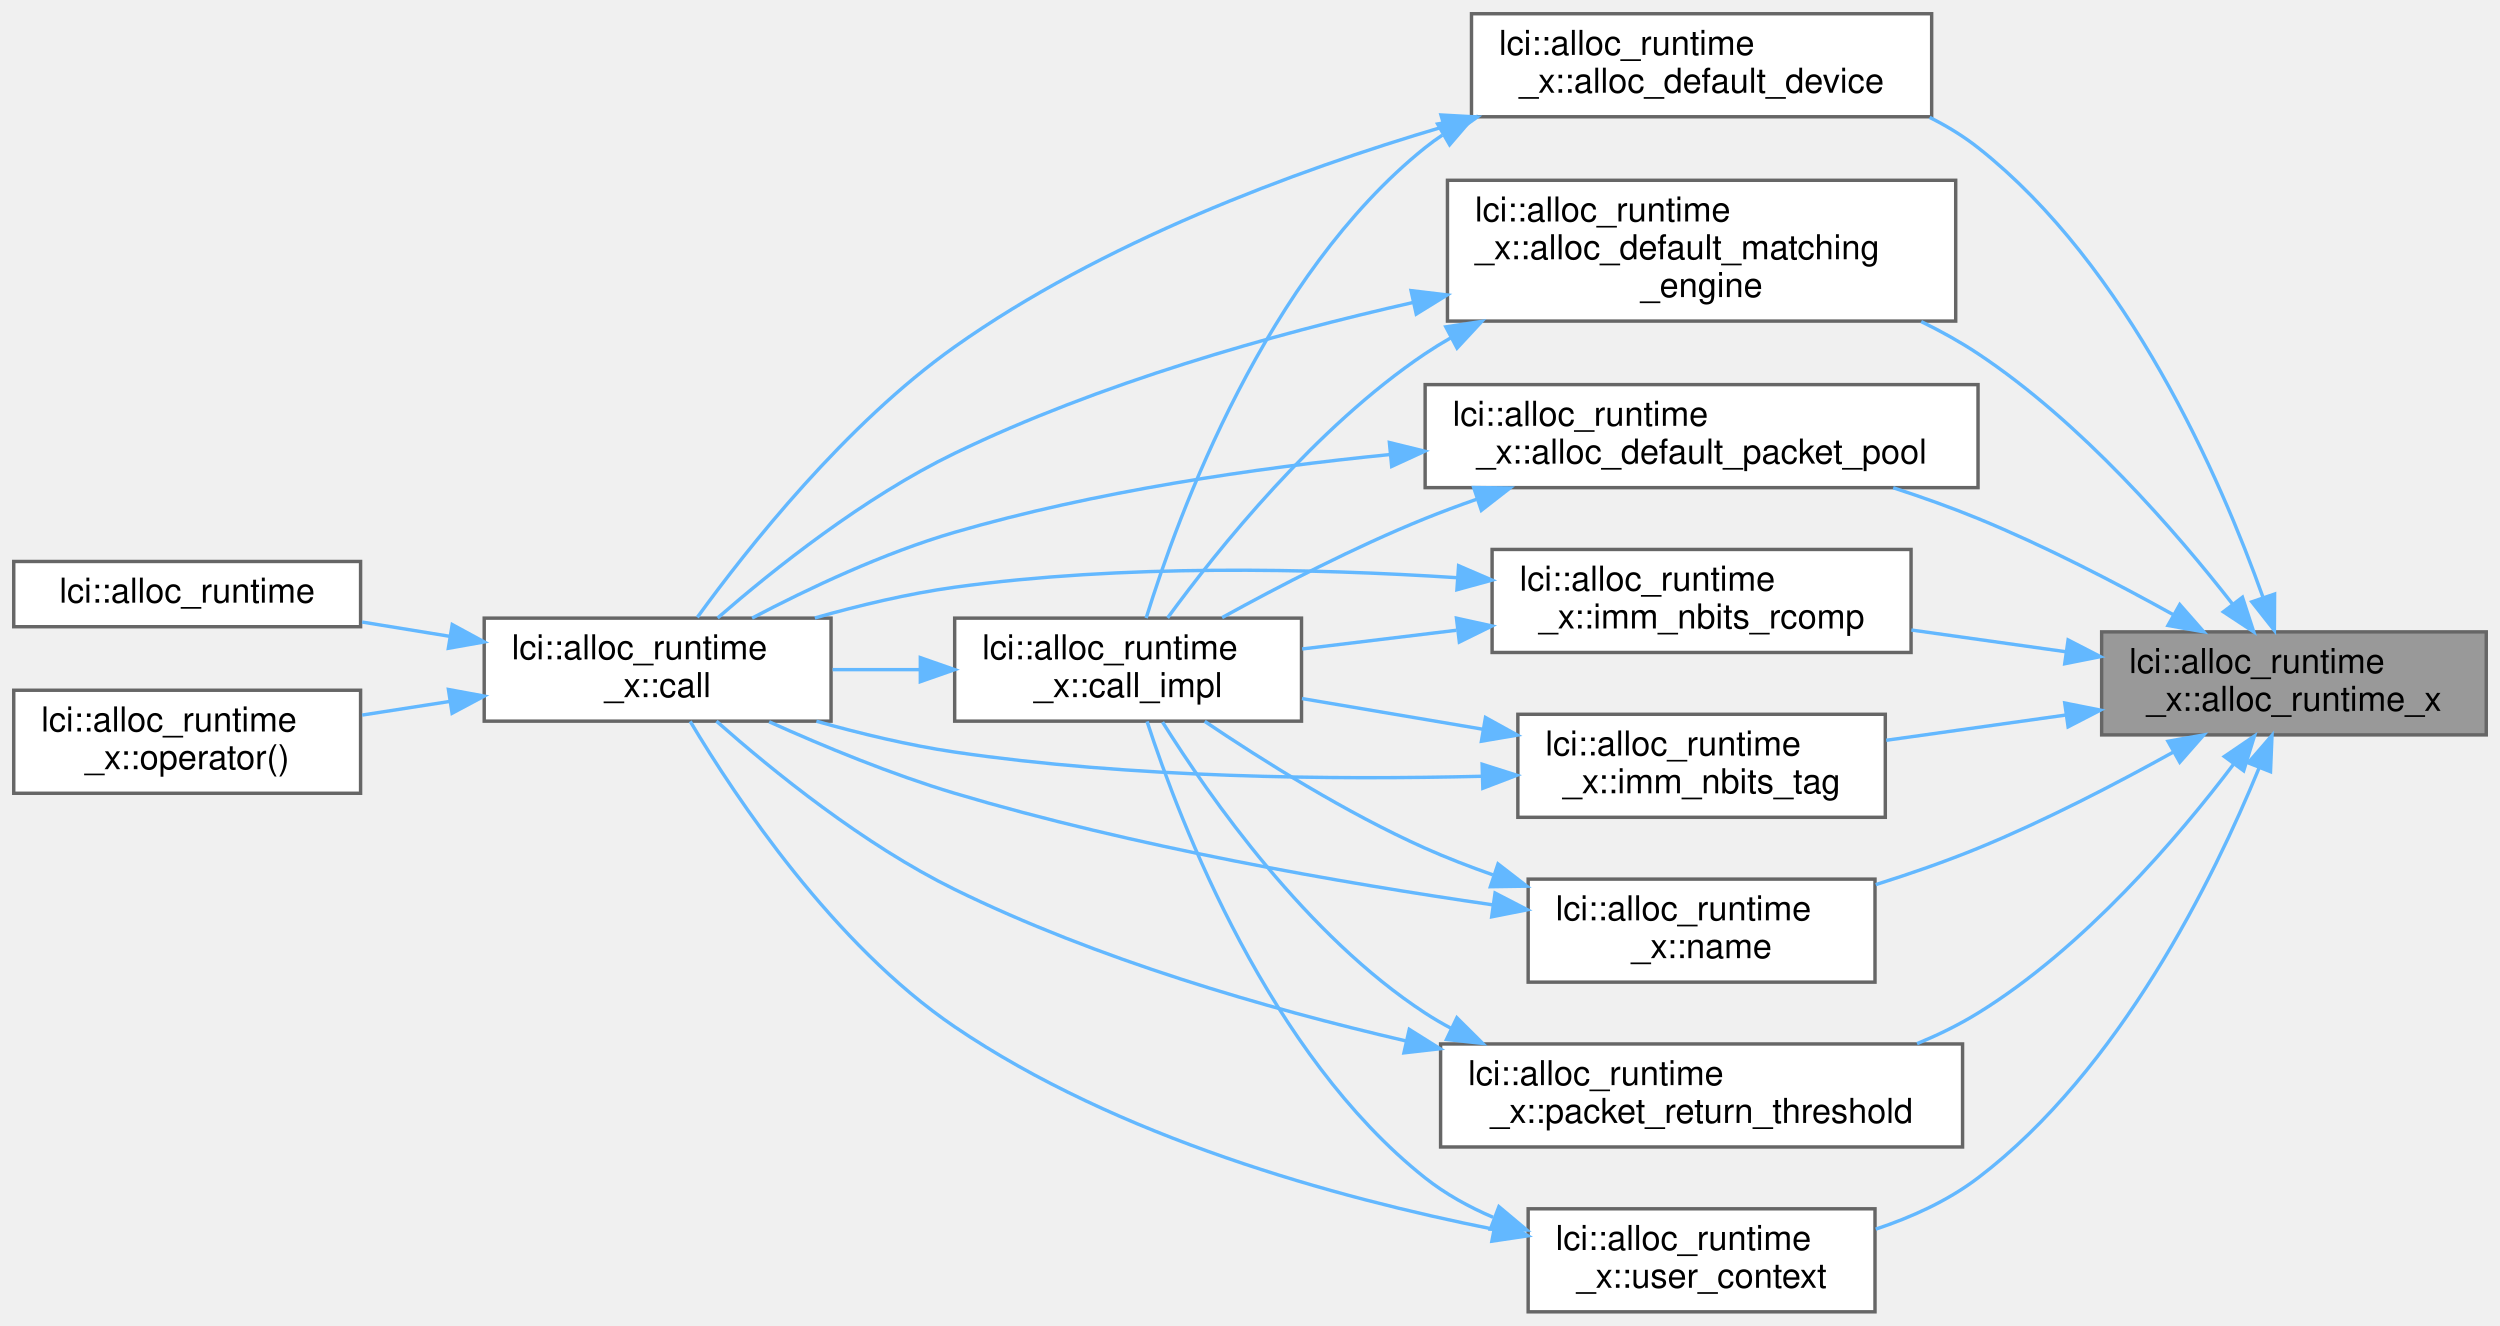
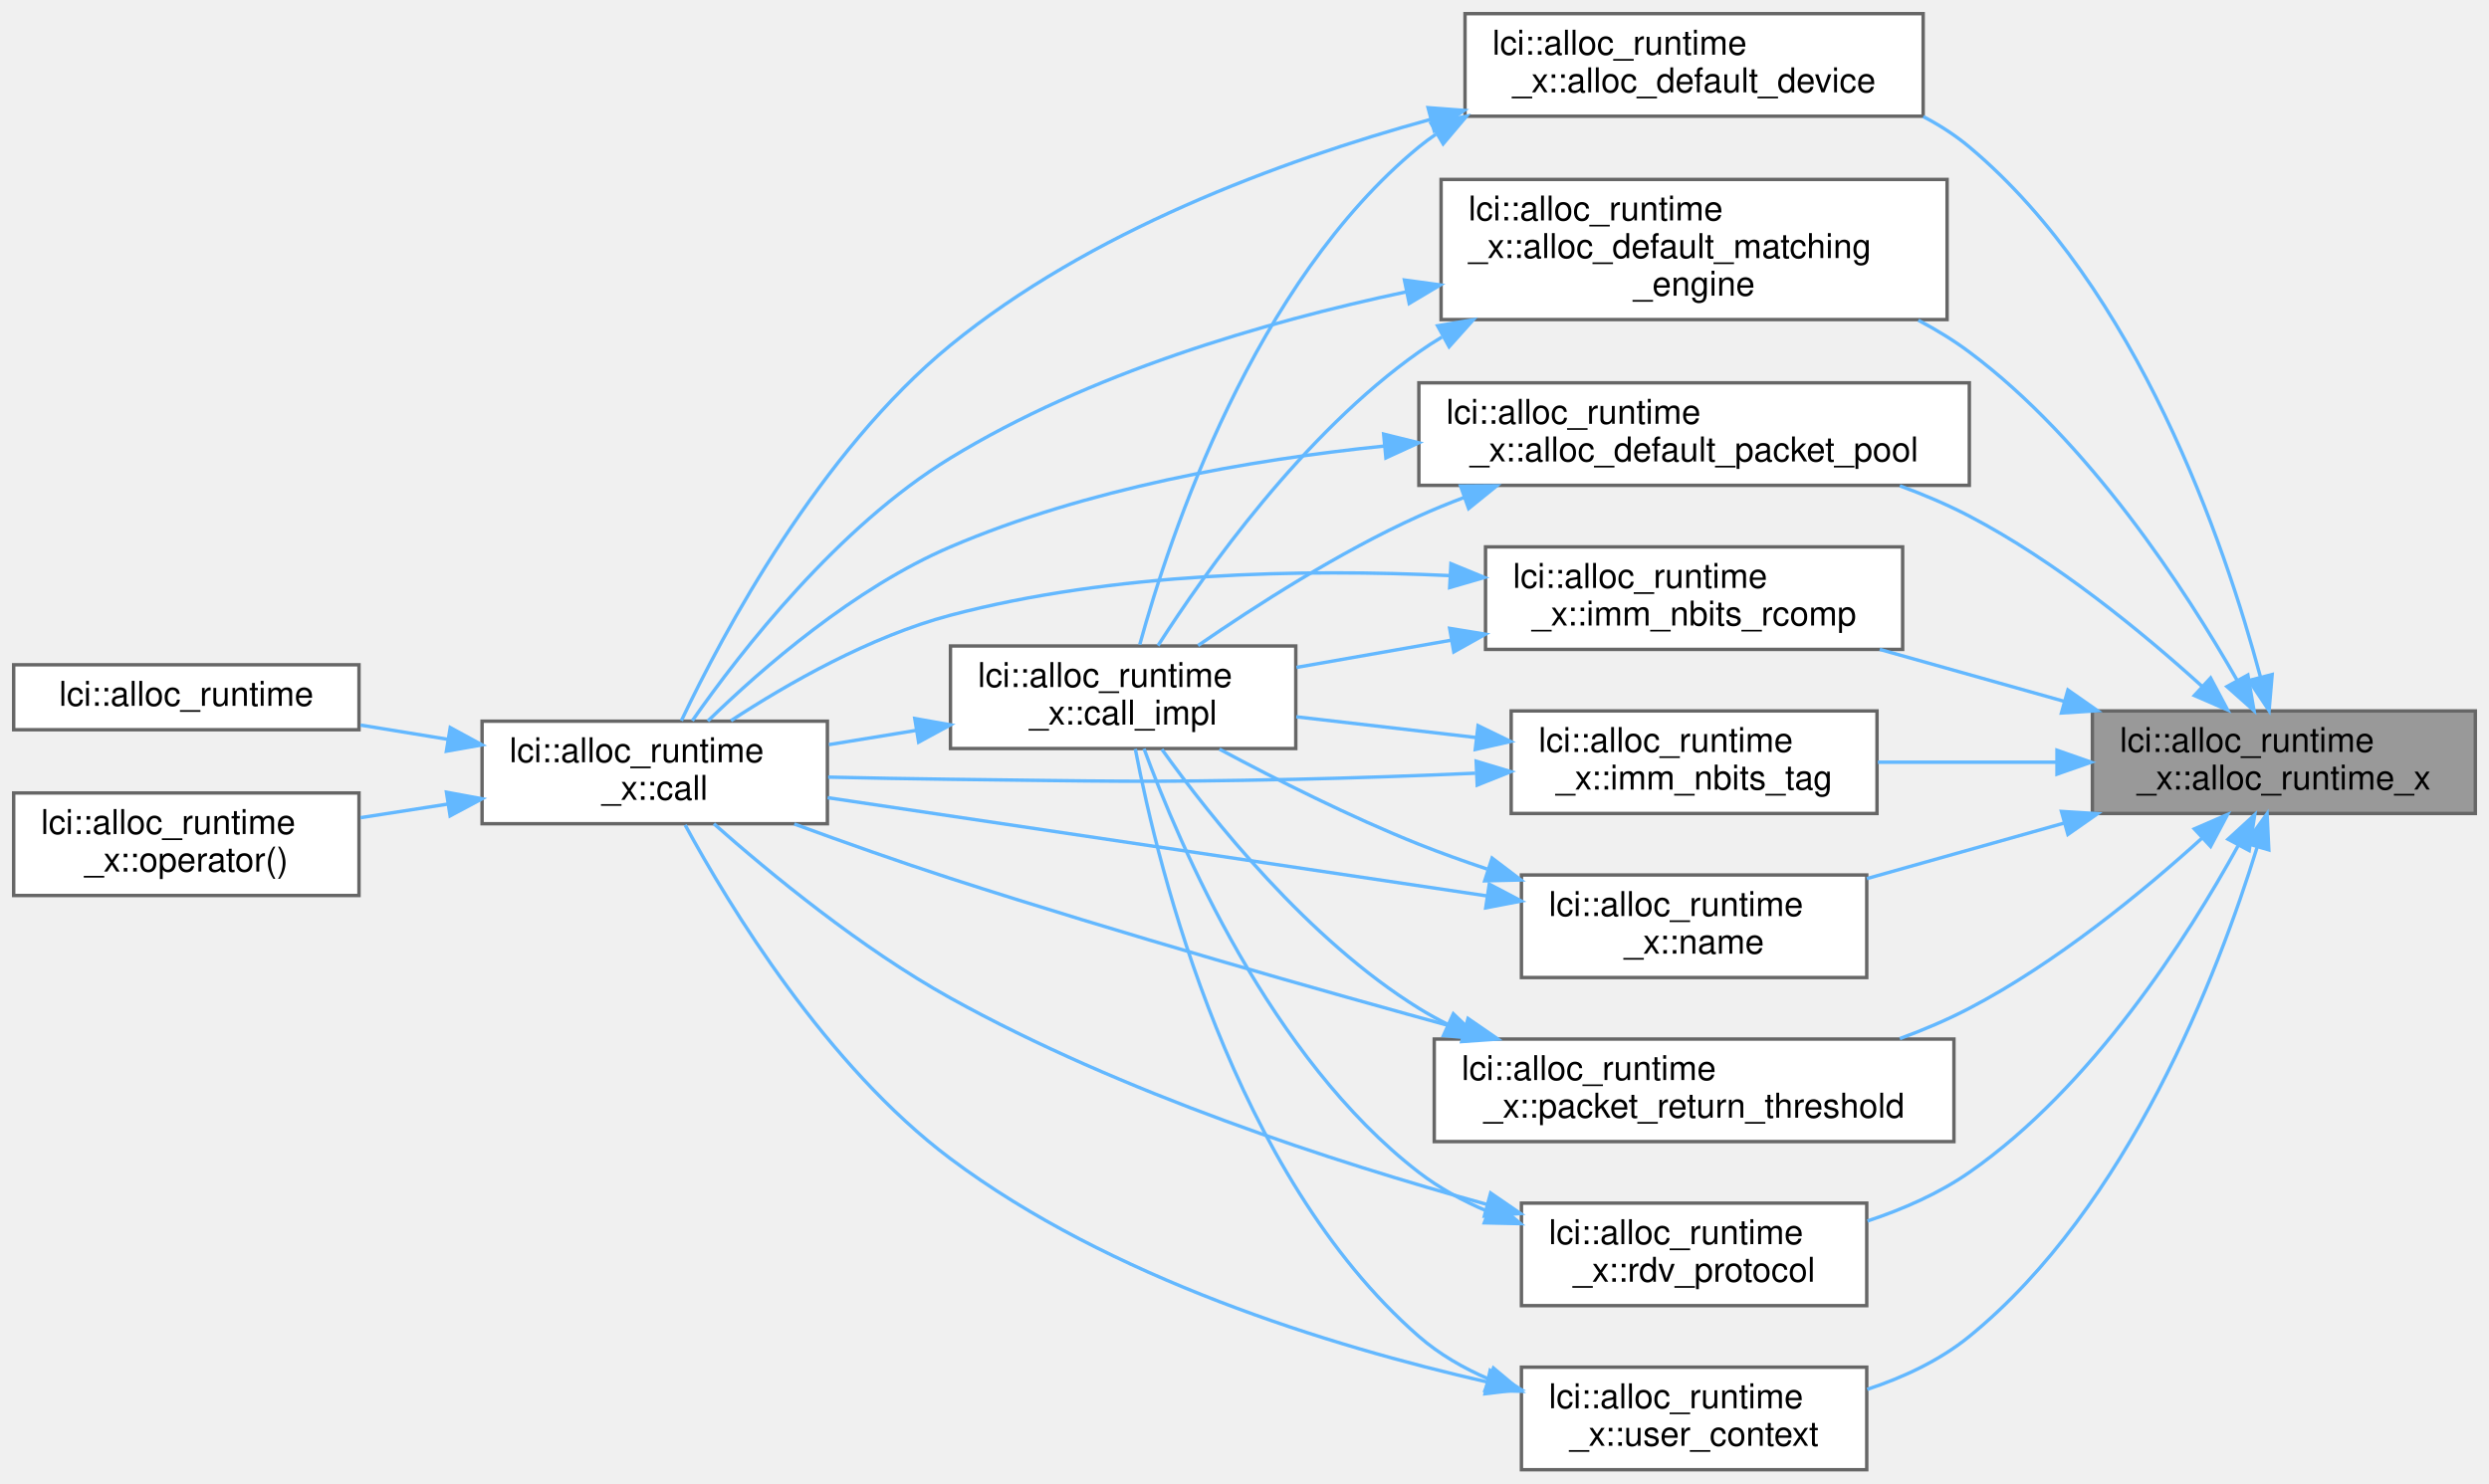
- <svg xmlns="http://www.w3.org/2000/svg" xmlns:xlink="http://www.w3.org/1999/xlink" width="728pt" height="386pt" viewBox="0.00 0.00 728.00 386.00">
-   <g id="graph0" class="graph" transform="scale(1 1) rotate(0) translate(4 382)">
+ <svg xmlns="http://www.w3.org/2000/svg" xmlns:xlink="http://www.w3.org/1999/xlink" width="728pt" height="434pt" viewBox="0.00 0.00 728.00 434.00">
+   <g id="graph0" class="graph" transform="scale(1 1) rotate(0) translate(4 430)">
    <g id="Node000001" class="node">
      <g id="a_Node000001">
        <a xlink:title=" ">
-           <polygon fill="#999999" stroke="#666666" points="720,-198 608,-198 608,-168 720,-168 720,-198" />
-           <text text-anchor="start" x="616" y="-186" font-family="Helvetica,sans-Serif" font-size="10.00">lci::alloc_runtime</text>
-           <text text-anchor="middle" x="664" y="-175" font-family="Helvetica,sans-Serif" font-size="10.00">_x::alloc_runtime_x</text>
+           <polygon fill="#999999" stroke="#666666" points="720,-222 608,-222 608,-192 720,-192 720,-222" />
+           <text text-anchor="start" x="616" y="-210" font-family="Helvetica,sans-Serif" font-size="10.00">lci::alloc_runtime</text>
+           <text text-anchor="middle" x="664" y="-199" font-family="Helvetica,sans-Serif" font-size="10.00">_x::alloc_runtime_x</text>
        </a>
      </g>
    </g>
    <g id="Node000002" class="node">
      <g id="a_Node000002">
        <a xlink:href="../../d4/d5c/classlci_1_1alloc__runtime__x.html#a6b7476a4eed1ff2a53f98adfd29bbce6" target="_top" xlink:title=" ">
-           <polygon fill="white" stroke="#666666" points="558.5,-378 424.5,-378 424.5,-348 558.5,-348 558.5,-378" />
-           <text text-anchor="start" x="432.5" y="-366" font-family="Helvetica,sans-Serif" font-size="10.00">lci::alloc_runtime</text>
-           <text text-anchor="middle" x="491.5" y="-355" font-family="Helvetica,sans-Serif" font-size="10.00">_x::alloc_default_device</text>
+           <polygon fill="white" stroke="#666666" points="558.5,-426 424.5,-426 424.5,-396 558.5,-396 558.5,-426" />
+           <text text-anchor="start" x="432.5" y="-414" font-family="Helvetica,sans-Serif" font-size="10.00">lci::alloc_runtime</text>
+           <text text-anchor="middle" x="491.5" y="-403" font-family="Helvetica,sans-Serif" font-size="10.00">_x::alloc_default_device</text>
        </a>
      </g>
    </g>
    <g id="edge1_Node000001_Node000002" class="edge">
      <g id="a_edge1_Node000001_Node000002">
        <a xlink:title=" ">
-           <path fill="none" stroke="#63b8ff" d="M654.93,-208.21C642.58,-242.78 615.72,-304.5 572,-339 567.7,-342.39 562.92,-345.31 557.91,-347.81" />
-           <polygon fill="#63b8ff" stroke="#63b8ff" points="658.36,-209.01 658.3,-198.42 651.74,-206.74 658.36,-209.01" />
+           <path fill="none" stroke="#63b8ff" d="M657.12,-232.05C646.7,-270.94 621.29,-345.66 572,-387 567.91,-390.43 563.35,-393.37 558.53,-395.89" />
+           <polygon fill="#63b8ff" stroke="#63b8ff" points="660.58,-232.65 659.67,-222.09 653.8,-230.91 660.58,-232.65" />
        </a>
      </g>
    </g>
    <g id="Node000007" class="node">
      <g id="a_Node000007">
        <a xlink:href="../../d4/d5c/classlci_1_1alloc__runtime__x.html#a616c5f548d9dd3c5da745a2292f4cfb7" target="_top" xlink:title=" ">
-           <polygon fill="white" stroke="#666666" points="565.5,-329.5 417.5,-329.5 417.5,-288.5 565.5,-288.5 565.5,-329.5" />
-           <text text-anchor="start" x="425.5" y="-317.5" font-family="Helvetica,sans-Serif" font-size="10.00">lci::alloc_runtime</text>
-           <text text-anchor="start" x="425.5" y="-306.5" font-family="Helvetica,sans-Serif" font-size="10.00">_x::alloc_default_matching</text>
-           <text text-anchor="middle" x="491.5" y="-295.5" font-family="Helvetica,sans-Serif" font-size="10.00">_engine</text>
+           <polygon fill="white" stroke="#666666" points="565.5,-377.5 417.5,-377.5 417.5,-336.5 565.5,-336.5 565.5,-377.5" />
+           <text text-anchor="start" x="425.5" y="-365.5" font-family="Helvetica,sans-Serif" font-size="10.00">lci::alloc_runtime</text>
+           <text text-anchor="start" x="425.5" y="-354.5" font-family="Helvetica,sans-Serif" font-size="10.00">_x::alloc_default_matching</text>
+           <text text-anchor="middle" x="491.5" y="-343.5" font-family="Helvetica,sans-Serif" font-size="10.00">_engine</text>
        </a>
      </g>
    </g>
    <g id="edge7_Node000001_Node000007" class="edge">
      <g id="a_edge7_Node000001_Node000007">
        <a xlink:title=" ">
-           <path fill="none" stroke="#63b8ff" d="M646.22,-205.96C629.5,-227.4 602.06,-259.03 572,-279 566.84,-282.43 561.23,-285.54 555.46,-288.35" />
-           <polygon fill="#63b8ff" stroke="#63b8ff" points="649,-208.08 652.29,-198 643.44,-203.83 649,-208.08" />
+           <path fill="none" stroke="#63b8ff" d="M650.41,-230.82C635.14,-257.63 607.04,-300.83 572,-327 567.39,-330.44 562.34,-333.53 557.09,-336.3" />
+           <polygon fill="#63b8ff" stroke="#63b8ff" points="653.47,-232.52 655.27,-222.08 647.35,-229.12 653.47,-232.52" />
        </a>
      </g>
    </g>
    <g id="Node000008" class="node">
      <g id="a_Node000008">
        <a xlink:href="../../d4/d5c/classlci_1_1alloc__runtime__x.html#a3fa440edec4465125be1e82bd94ef588" target="_top" xlink:title=" ">
-           <polygon fill="white" stroke="#666666" points="572,-270 411,-270 411,-240 572,-240 572,-270" />
-           <text text-anchor="start" x="419" y="-258" font-family="Helvetica,sans-Serif" font-size="10.00">lci::alloc_runtime</text>
-           <text text-anchor="middle" x="491.5" y="-247" font-family="Helvetica,sans-Serif" font-size="10.00">_x::alloc_default_packet_pool</text>
+           <polygon fill="white" stroke="#666666" points="572,-318 411,-318 411,-288 572,-288 572,-318" />
+           <text text-anchor="start" x="419" y="-306" font-family="Helvetica,sans-Serif" font-size="10.00">lci::alloc_runtime</text>
+           <text text-anchor="middle" x="491.5" y="-295" font-family="Helvetica,sans-Serif" font-size="10.00">_x::alloc_default_packet_pool</text>
        </a>
      </g>
    </g>
    <g id="edge10_Node000001_Node000008" class="edge">
      <g id="a_edge10_Node000001_Node000008">
        <a xlink:title=" ">
-           <path fill="none" stroke="#63b8ff" d="M628.87,-203C612.1,-212.31 591.38,-223.05 572,-231 564.13,-234.23 555.67,-237.24 547.3,-239.97" />
-           <polygon fill="#63b8ff" stroke="#63b8ff" points="630.75,-205.96 637.74,-198.01 627.31,-199.86 630.75,-205.96" />
+           <path fill="none" stroke="#63b8ff" d="M640.1,-229.17C622.66,-244.99 597.4,-265.74 572,-279 565.61,-282.34 558.68,-285.29 551.67,-287.87" />
+           <polygon fill="#63b8ff" stroke="#63b8ff" points="642.57,-231.65 647.54,-222.29 637.82,-226.51 642.57,-231.65" />
        </a>
      </g>
    </g>
    <g id="Node000009" class="node">
      <g id="a_Node000009">
        <a xlink:href="../../d4/d5c/classlci_1_1alloc__runtime__x.html#a07a500a193d6a0cdc690619a79d56162" target="_top" xlink:title=" ">
-           <polygon fill="white" stroke="#666666" points="552.5,-222 430.5,-222 430.5,-192 552.5,-192 552.5,-222" />
-           <text text-anchor="start" x="438.5" y="-210" font-family="Helvetica,sans-Serif" font-size="10.00">lci::alloc_runtime</text>
-           <text text-anchor="middle" x="491.5" y="-199" font-family="Helvetica,sans-Serif" font-size="10.00">_x::imm_nbits_rcomp</text>
+           <polygon fill="white" stroke="#666666" points="552.5,-270 430.5,-270 430.5,-240 552.5,-240 552.5,-270" />
+           <text text-anchor="start" x="438.5" y="-258" font-family="Helvetica,sans-Serif" font-size="10.00">lci::alloc_runtime</text>
+           <text text-anchor="middle" x="491.5" y="-247" font-family="Helvetica,sans-Serif" font-size="10.00">_x::imm_nbits_rcomp</text>
        </a>
      </g>
    </g>
    <g id="edge13_Node000001_Node000009" class="edge">
      <g id="a_edge13_Node000001_Node000009">
        <a xlink:title=" ">
-           <path fill="none" stroke="#63b8ff" d="M597.56,-192.21C582.77,-194.29 567.14,-196.49 552.58,-198.54" />
-           <polygon fill="#63b8ff" stroke="#63b8ff" points="598.23,-195.65 607.64,-190.79 597.25,-188.72 598.23,-195.65" />
+           <path fill="none" stroke="#63b8ff" d="M599.81,-224.79C582.05,-229.79 562.91,-235.18 545.79,-240" />
+           <polygon fill="#63b8ff" stroke="#63b8ff" points="600.84,-228.13 609.52,-222.06 598.95,-221.4 600.84,-228.13" />
        </a>
      </g>
    </g>
    <g id="Node000010" class="node">
      <g id="a_Node000010">
        <a xlink:href="../../d4/d5c/classlci_1_1alloc__runtime__x.html#a00ed631363e3dab1d966be0197724877" target="_top" xlink:title=" ">
-           <polygon fill="white" stroke="#666666" points="545,-174 438,-174 438,-144 545,-144 545,-174" />
-           <text text-anchor="start" x="446" y="-162" font-family="Helvetica,sans-Serif" font-size="10.00">lci::alloc_runtime</text>
-           <text text-anchor="middle" x="491.5" y="-151" font-family="Helvetica,sans-Serif" font-size="10.00">_x::imm_nbits_tag</text>
+           <polygon fill="white" stroke="#666666" points="545,-222 438,-222 438,-192 545,-192 545,-222" />
+           <text text-anchor="start" x="446" y="-210" font-family="Helvetica,sans-Serif" font-size="10.00">lci::alloc_runtime</text>
+           <text text-anchor="middle" x="491.5" y="-199" font-family="Helvetica,sans-Serif" font-size="10.00">_x::imm_nbits_tag</text>
        </a>
      </g>
    </g>
    <g id="edge16_Node000001_Node000010" class="edge">
      <g id="a_edge16_Node000001_Node000010">
        <a xlink:title=" ">
-           <path fill="none" stroke="#63b8ff" d="M597.6,-173.79C580.29,-171.36 561.81,-168.76 545.26,-166.43" />
-           <polygon fill="#63b8ff" stroke="#63b8ff" points="597.25,-177.28 607.64,-175.21 598.23,-170.35 597.25,-177.28" />
+           <path fill="none" stroke="#63b8ff" d="M597.6,-207C580.29,-207 561.81,-207 545.26,-207" />
+           <polygon fill="#63b8ff" stroke="#63b8ff" points="597.64,-210.5 607.64,-207 597.64,-203.5 597.64,-210.5" />
        </a>
      </g>
    </g>
    <g id="Node000011" class="node">
      <g id="a_Node000011">
        <a xlink:href="../../d4/d5c/classlci_1_1alloc__runtime__x.html#a26b1954bfc37c38448b319e074f709fd" target="_top" xlink:title=" ">
-           <polygon fill="white" stroke="#666666" points="542,-126 441,-126 441,-96 542,-96 542,-126" />
-           <text text-anchor="start" x="449" y="-114" font-family="Helvetica,sans-Serif" font-size="10.00">lci::alloc_runtime</text>
-           <text text-anchor="middle" x="491.5" y="-103" font-family="Helvetica,sans-Serif" font-size="10.00">_x::name</text>
+           <polygon fill="white" stroke="#666666" points="542,-174 441,-174 441,-144 542,-144 542,-174" />
+           <text text-anchor="start" x="449" y="-162" font-family="Helvetica,sans-Serif" font-size="10.00">lci::alloc_runtime</text>
+           <text text-anchor="middle" x="491.5" y="-151" font-family="Helvetica,sans-Serif" font-size="10.00">_x::name</text>
        </a>
      </g>
    </g>
    <g id="edge19_Node000001_Node000011" class="edge">
      <g id="a_edge19_Node000001_Node000011">
        <a xlink:title=" ">
-           <path fill="none" stroke="#63b8ff" d="M628.87,-163C612.1,-153.69 591.38,-142.95 572,-135 562.53,-131.12 552.2,-127.54 542.21,-124.4" />
-           <polygon fill="#63b8ff" stroke="#63b8ff" points="627.31,-166.14 637.74,-167.99 630.75,-160.04 627.31,-166.14" />
+           <path fill="none" stroke="#63b8ff" d="M599.72,-189.19C580.67,-183.82 560.04,-178.01 542.02,-172.94" />
+           <polygon fill="#63b8ff" stroke="#63b8ff" points="598.95,-192.6 609.52,-191.94 600.84,-185.87 598.95,-192.6" />
        </a>
      </g>
    </g>
    <g id="Node000012" class="node">
      <g id="a_Node000012">
        <a xlink:href="../../d4/d5c/classlci_1_1alloc__runtime__x.html#a921ab7268efe6f74cdb024e8b699c804" target="_top" xlink:title=" ">
-           <polygon fill="white" stroke="#666666" points="567.5,-78 415.5,-78 415.5,-48 567.5,-48 567.5,-78" />
-           <text text-anchor="start" x="423.5" y="-66" font-family="Helvetica,sans-Serif" font-size="10.00">lci::alloc_runtime</text>
-           <text text-anchor="middle" x="491.5" y="-55" font-family="Helvetica,sans-Serif" font-size="10.00">_x::packet_return_threshold</text>
+           <polygon fill="white" stroke="#666666" points="567.5,-126 415.5,-126 415.5,-96 567.5,-96 567.5,-126" />
+           <text text-anchor="start" x="423.5" y="-114" font-family="Helvetica,sans-Serif" font-size="10.00">lci::alloc_runtime</text>
+           <text text-anchor="middle" x="491.5" y="-103" font-family="Helvetica,sans-Serif" font-size="10.00">_x::packet_return_threshold</text>
        </a>
      </g>
    </g>
    <g id="edge22_Node000001_Node000012" class="edge">
      <g id="a_edge22_Node000001_Node000012">
        <a xlink:title=" ">
-           <path fill="none" stroke="#63b8ff" d="M646.51,-159.58C630.01,-137.8 602.71,-105.94 572,-87 566.48,-83.59 560.44,-80.64 554.24,-78.09" />
-           <polygon fill="#63b8ff" stroke="#63b8ff" points="643.73,-161.71 652.49,-167.67 649.36,-157.55 643.73,-161.71" />
+           <path fill="none" stroke="#63b8ff" d="M640.1,-184.83C622.66,-169.01 597.4,-148.26 572,-135 565.61,-131.66 558.68,-128.71 551.67,-126.13" />
+           <polygon fill="#63b8ff" stroke="#63b8ff" points="637.82,-187.49 647.54,-191.71 642.57,-182.35 637.82,-187.49" />
        </a>
      </g>
    </g>
    <g id="Node000013" class="node">
      <g id="a_Node000013">
+         <a xlink:href="../../d4/d5c/classlci_1_1alloc__runtime__x.html#a4dcec57062349c4af744a72a892bddd8" target="_top" xlink:title=" ">
+           <polygon fill="white" stroke="#666666" points="542,-78 441,-78 441,-48 542,-48 542,-78" />
+           <text text-anchor="start" x="449" y="-66" font-family="Helvetica,sans-Serif" font-size="10.00">lci::alloc_runtime</text>
+           <text text-anchor="middle" x="491.5" y="-55" font-family="Helvetica,sans-Serif" font-size="10.00">_x::rdv_protocol</text>
+         </a>
+       </g>
+     </g>
+     <g id="edge25_Node000001_Node000013" class="edge">
+       <g id="a_edge25_Node000001_Node000013">
+         <a xlink:title=" ">
+           <path fill="none" stroke="#63b8ff" d="M650.72,-182.75C635.74,-155.54 607.91,-111.97 572,-87 563.12,-80.83 552.62,-76.21 542.21,-72.77" />
+           <polygon fill="#63b8ff" stroke="#63b8ff" points="647.67,-184.47 655.48,-191.63 653.85,-181.16 647.67,-184.47" />
+         </a>
+       </g>
+     </g>
+     <g id="Node000014" class="node">
+       <g id="a_Node000014">
        <a xlink:href="../../d4/d5c/classlci_1_1alloc__runtime__x.html#ab0541b4242b9721143c68b40ae16654d" target="_top" xlink:title=" ">
          <polygon fill="white" stroke="#666666" points="542,-30 441,-30 441,0 542,0 542,-30" />
          <text text-anchor="start" x="449" y="-18" font-family="Helvetica,sans-Serif" font-size="10.00">lci::alloc_runtime</text>
          <text text-anchor="middle" x="491.5" y="-7" font-family="Helvetica,sans-Serif" font-size="10.00">_x::user_context</text>
        </a>
      </g>
    </g>
-     <g id="edge25_Node000001_Node000013" class="edge">
-       <g id="a_edge25_Node000001_Node000013">
-         <a xlink:title=" ">
-           <path fill="none" stroke="#63b8ff" d="M653.82,-158.31C640.61,-126.15 613.21,-70.34 572,-39 563.28,-32.37 552.73,-27.56 542.2,-24.07" />
-           <polygon fill="#63b8ff" stroke="#63b8ff" points="650.67,-159.86 657.61,-167.86 657.17,-157.28 650.67,-159.86" />
+     <g id="edge28_Node000001_Node000014" class="edge">
+       <g id="a_edge28_Node000001_Node000014">
+         <a xlink:title=" ">
+           <path fill="none" stroke="#63b8ff" d="M656.15,-182.03C644.8,-145.3 618.57,-76.95 572,-39 563.39,-31.99 552.77,-27.02 542.13,-23.51" />
+           <polygon fill="#63b8ff" stroke="#63b8ff" points="652.89,-183.33 659.09,-191.92 659.6,-181.34 652.89,-183.33" />
        </a>
      </g>
    </g>
    <g id="Node000003" class="node">
      <g id="a_Node000003">
        <a xlink:href="../../d4/d5c/classlci_1_1alloc__runtime__x.html#a37daf1686fc2ea110af2470457aa2455" target="_top" xlink:title=" ">
-           <polygon fill="white" stroke="#666666" points="238,-202 137,-202 137,-172 238,-172 238,-202" />
-           <text text-anchor="start" x="145" y="-190" font-family="Helvetica,sans-Serif" font-size="10.00">lci::alloc_runtime</text>
-           <text text-anchor="middle" x="187.5" y="-179" font-family="Helvetica,sans-Serif" font-size="10.00">_x::call</text>
+           <polygon fill="white" stroke="#666666" points="238,-219 137,-219 137,-189 238,-189 238,-219" />
+           <text text-anchor="start" x="145" y="-207" font-family="Helvetica,sans-Serif" font-size="10.00">lci::alloc_runtime</text>
+           <text text-anchor="middle" x="187.5" y="-196" font-family="Helvetica,sans-Serif" font-size="10.00">_x::call</text>
        </a>
      </g>
    </g>
    <g id="edge2_Node000002_Node000003" class="edge">
      <g id="a_edge2_Node000002_Node000003">
        <a xlink:title=" ">
-           <path fill="none" stroke="#63b8ff" d="M416.4,-345.11C372.32,-332.09 316.83,-311.36 274,-281 242.32,-258.55 213.79,-222.54 199.05,-202.22" />
-           <polygon fill="#63b8ff" stroke="#63b8ff" points="415.61,-348.52 426.19,-347.93 417.55,-341.8 415.61,-348.52" />
+           <path fill="none" stroke="#63b8ff" d="M414.34,-395.05C369.77,-382.76 314.49,-362.12 274,-329 235.74,-297.7 207.56,-244.96 195.29,-219.15" />
+           <polygon fill="#63b8ff" stroke="#63b8ff" points="413.69,-398.5 424.25,-397.7 415.49,-391.74 413.69,-398.5" />
        </a>
      </g>
    </g>
    <g id="Node000006" class="node">
      <g id="a_Node000006">
-         <a xlink:href="../../d4/d5c/classlci_1_1alloc__runtime__x.html#ab3eee28cace86873b5cd6a177d953b86" target="_top" xlink:title=" ">
-           <polygon fill="white" stroke="#666666" points="375,-202 274,-202 274,-172 375,-172 375,-202" />
-           <text text-anchor="start" x="282" y="-190" font-family="Helvetica,sans-Serif" font-size="10.00">lci::alloc_runtime</text>
-           <text text-anchor="middle" x="324.5" y="-179" font-family="Helvetica,sans-Serif" font-size="10.00">_x::call_impl</text>
+         <a xlink:href="../../d4/d5c/classlci_1_1alloc__runtime__x.html#a52097e1cdadf5b5586af1fcd9c6158c5" target="_top" xlink:title=" ">
+           <polygon fill="white" stroke="#666666" points="375,-241 274,-241 274,-211 375,-211 375,-241" />
+           <text text-anchor="start" x="282" y="-229" font-family="Helvetica,sans-Serif" font-size="10.00">lci::alloc_runtime</text>
+           <text text-anchor="middle" x="324.5" y="-218" font-family="Helvetica,sans-Serif" font-size="10.00">_x::call_impl</text>
        </a>
      </g>
    </g>
    <g id="edge5_Node000002_Node000006" class="edge">
      <g id="a_edge5_Node000002_Node000006">
        <a xlink:title=" ">
-           <path fill="none" stroke="#63b8ff" d="M416,-342.65C414.27,-341.5 412.6,-340.29 411,-339 364.7,-301.88 339.18,-232.5 329.76,-202.02" />
-           <polygon fill="#63b8ff" stroke="#63b8ff" points="414.63,-345.9 425.03,-347.88 418.13,-339.84 414.63,-345.9" />
+           <path fill="none" stroke="#63b8ff" d="M415.96,-390.7C414.24,-389.54 412.59,-388.3 411,-387 362.83,-347.41 338.17,-273.41 329.36,-241.41" />
+           <polygon fill="#63b8ff" stroke="#63b8ff" points="414.55,-393.94 424.94,-396 418.1,-387.91 414.55,-393.94" />
        </a>
      </g>
    </g>
    <g id="Node000004" class="node">
      <g id="a_Node000004">
        <a xlink:href="../../d5/dd3/namespacelci.html#acf3dac18c0d46ef14735d3e046bb8134" target="_top" xlink:title=" ">
-           <polygon fill="white" stroke="#666666" points="101,-218.5 0,-218.5 0,-199.5 101,-199.5 101,-218.5" />
-           <text text-anchor="middle" x="50.5" y="-206.5" font-family="Helvetica,sans-Serif" font-size="10.00">lci::alloc_runtime</text>
+           <polygon fill="white" stroke="#666666" points="101,-235.5 0,-235.5 0,-216.5 101,-216.5 101,-235.5" />
+           <text text-anchor="middle" x="50.5" y="-223.5" font-family="Helvetica,sans-Serif" font-size="10.00">lci::alloc_runtime</text>
        </a>
      </g>
    </g>
    <g id="edge3_Node000003_Node000004" class="edge">
      <g id="a_edge3_Node000003_Node000004">
        <a xlink:title=" ">
-           <path fill="none" stroke="#63b8ff" d="M127.07,-196.68C118.52,-198.08 109.79,-199.5 101.45,-200.86" />
-           <polygon fill="#63b8ff" stroke="#63b8ff" points="127.69,-200.13 137,-195.07 126.56,-193.22 127.69,-200.13" />
+           <path fill="none" stroke="#63b8ff" d="M127.07,-213.68C118.52,-215.08 109.79,-216.5 101.45,-217.86" />
+           <polygon fill="#63b8ff" stroke="#63b8ff" points="127.69,-217.13 137,-212.07 126.56,-210.22 127.69,-217.13" />
        </a>
      </g>
    </g>
    <g id="Node000005" class="node">
      <g id="a_Node000005">
        <a xlink:href="../../d4/d5c/classlci_1_1alloc__runtime__x.html#a2738d331bdb765ecdfa5e12c6d101f02" target="_top" xlink:title=" ">
-           <polygon fill="white" stroke="#666666" points="101,-181 0,-181 0,-151 101,-151 101,-181" />
-           <text text-anchor="start" x="8" y="-169" font-family="Helvetica,sans-Serif" font-size="10.00">lci::alloc_runtime</text>
-           <text text-anchor="middle" x="50.5" y="-158" font-family="Helvetica,sans-Serif" font-size="10.00">_x::operator()</text>
+           <polygon fill="white" stroke="#666666" points="101,-198 0,-198 0,-168 101,-168 101,-198" />
+           <text text-anchor="start" x="8" y="-186" font-family="Helvetica,sans-Serif" font-size="10.00">lci::alloc_runtime</text>
+           <text text-anchor="middle" x="50.5" y="-175" font-family="Helvetica,sans-Serif" font-size="10.00">_x::operator()</text>
        </a>
      </g>
    </g>
    <g id="edge4_Node000003_Node000005" class="edge">
      <g id="a_edge4_Node000003_Node000005">
        <a xlink:title=" ">
-           <path fill="none" stroke="#63b8ff" d="M127.07,-177.76C118.52,-176.43 109.79,-175.07 101.45,-173.77" />
-           <polygon fill="#63b8ff" stroke="#63b8ff" points="126.58,-181.22 137,-179.3 127.65,-174.3 126.58,-181.22" />
+           <path fill="none" stroke="#63b8ff" d="M127.07,-194.76C118.52,-193.43 109.79,-192.07 101.45,-190.77" />
+           <polygon fill="#63b8ff" stroke="#63b8ff" points="126.58,-198.22 137,-196.3 127.65,-191.3 126.58,-198.22" />
        </a>
      </g>
    </g>
    <g id="edge6_Node000006_Node000003" class="edge">
      <g id="a_edge6_Node000006_Node000003">
        <a xlink:title=" ">
-           <path fill="none" stroke="#63b8ff" d="M263.79,-187C255.33,-187 246.7,-187 238.45,-187" />
-           <polygon fill="#63b8ff" stroke="#63b8ff" points="264,-190.5 274,-187 264,-183.5 264,-190.5" />
+           <path fill="none" stroke="#63b8ff" d="M264.07,-216.32C255.52,-214.92 246.79,-213.5 238.45,-212.14" />
+           <polygon fill="#63b8ff" stroke="#63b8ff" points="263.56,-219.78 274,-217.93 264.69,-212.87 263.56,-219.78" />
        </a>
      </g>
    </g>
    <g id="edge8_Node000007_Node000003" class="edge">
      <g id="a_edge8_Node000007_Node000003">
        <a xlink:title=" ">
-           <path fill="none" stroke="#63b8ff" d="M407.63,-293.95C366.19,-284.57 316.04,-270.34 274,-250 247.77,-237.31 221.35,-216.29 204.97,-202.05" />
-           <polygon fill="#63b8ff" stroke="#63b8ff" points="406.9,-297.37 417.42,-296.11 408.41,-290.54 406.9,-297.37" />
+           <path fill="none" stroke="#63b8ff" d="M407.31,-344.61C365.13,-335.67 314.42,-320.69 274,-296 241.06,-275.88 212.8,-239.6 198.49,-219.13" />
+           <polygon fill="#63b8ff" stroke="#63b8ff" points="406.78,-348.07 417.28,-346.64 408.18,-341.22 406.78,-348.07" />
        </a>
      </g>
    </g>
    <g id="edge9_Node000007_Node000006" class="edge">
      <g id="a_edge9_Node000007_Node000006">
        <a xlink:title=" ">
-           <path fill="none" stroke="#63b8ff" d="M418.5,-283.64C415.92,-282.17 413.41,-280.62 411,-279 379.14,-257.6 350.68,-222.14 336,-202.07" />
-           <polygon fill="#63b8ff" stroke="#63b8ff" points="417.02,-286.82 427.5,-288.4 420.29,-280.63 417.02,-286.82" />
+           <path fill="none" stroke="#63b8ff" d="M417.73,-331.38C415.41,-329.99 413.16,-328.53 411,-327 377.21,-303.16 348.67,-262.91 334.7,-241.11" />
+           <polygon fill="#63b8ff" stroke="#63b8ff" points="416.47,-334.69 426.92,-336.44 419.85,-328.55 416.47,-334.69" />
        </a>
      </g>
    </g>
    <g id="edge11_Node000008_Node000003" class="edge">
      <g id="a_edge11_Node000008_Node000003">
        <a xlink:title=" ">
-           <path fill="none" stroke="#63b8ff" d="M400.75,-249.64C361.29,-245.7 314.76,-238.86 274,-227 253.39,-221 231.48,-210.67 215,-202.01" />
-           <polygon fill="#63b8ff" stroke="#63b8ff" points="400.59,-253.14 410.88,-250.61 401.26,-246.18 400.59,-253.14" />
+           <path fill="none" stroke="#63b8ff" d="M400.94,-299.5C360.83,-295.4 313.72,-286.99 274,-270 245.9,-257.98 218.92,-234.51 203.03,-219.04" />
+           <polygon fill="#63b8ff" stroke="#63b8ff" points="400.7,-302.99 410.98,-300.45 401.36,-296.03 400.7,-302.99" />
        </a>
      </g>
    </g>
    <g id="edge12_Node000008_Node000006" class="edge">
      <g id="a_edge12_Node000008_Node000006">
        <a xlink:title=" ">
-           <path fill="none" stroke="#63b8ff" d="M425.92,-236.59C420.83,-234.81 415.81,-232.94 411,-231 390.57,-222.74 368.48,-211.3 351.87,-202.16" />
-           <polygon fill="#63b8ff" stroke="#63b8ff" points="425.14,-240.03 435.73,-239.9 427.37,-233.39 425.14,-240.03" />
+           <path fill="none" stroke="#63b8ff" d="M424.35,-284.5C419.78,-282.77 415.29,-280.94 411,-279 387.76,-268.51 363.22,-252.75 346.42,-241.14" />
+           <polygon fill="#63b8ff" stroke="#63b8ff" points="423.2,-287.8 433.8,-287.88 425.56,-281.21 423.2,-287.8" />
        </a>
      </g>
    </g>
    <g id="edge14_Node000009_Node000003" class="edge">
      <g id="a_edge14_Node000009_Node000003">
        <a xlink:title=" ">
-           <path fill="none" stroke="#63b8ff" d="M420.5,-213.76C377.94,-216.52 322.61,-217.69 274,-211 260.56,-209.15 246.26,-205.74 233.27,-202.05" />
-           <polygon fill="#63b8ff" stroke="#63b8ff" points="420.74,-217.26 430.47,-213.07 420.26,-210.27 420.74,-217.26" />
+           <path fill="none" stroke="#63b8ff" d="M420.11,-261.59C377.19,-263.6 321.62,-262.58 274,-250 250.53,-243.8 226.41,-230.02 209.8,-219.15" />
+           <polygon fill="#63b8ff" stroke="#63b8ff" points="420.38,-265.08 430.18,-261.05 420.01,-258.09 420.38,-265.08" />
        </a>
      </g>
    </g>
    <g id="edge15_Node000009_Node000006" class="edge">
      <g id="a_edge15_Node000009_Node000006">
        <a xlink:title=" ">
-           <path fill="none" stroke="#63b8ff" d="M420.11,-198.47C405,-196.64 389.33,-194.74 375.19,-193.02" />
-           <polygon fill="#63b8ff" stroke="#63b8ff" points="420.12,-201.99 430.46,-199.72 420.96,-195.04 420.12,-201.99" />
+           <path fill="none" stroke="#63b8ff" d="M420.55,-242.71C405.3,-240.03 389.46,-237.24 375.19,-234.73" />
+           <polygon fill="#63b8ff" stroke="#63b8ff" points="420.01,-246.16 430.46,-244.45 421.22,-239.27 420.01,-246.16" />
        </a>
      </g>
    </g>
    <g id="edge17_Node000010_Node000003" class="edge">
      <g id="a_edge17_Node000010_Node000003">
        <a xlink:title=" ">
-           <path fill="none" stroke="#63b8ff" d="M427.57,-155.95C384.18,-154.88 325.3,-155.45 274,-163 260.73,-164.95 246.6,-168.35 233.74,-171.98" />
-           <polygon fill="#63b8ff" stroke="#63b8ff" points="427.6,-159.45 437.69,-156.24 427.8,-152.46 427.6,-159.45" />
+           <path fill="none" stroke="#63b8ff" d="M427.5,-203.78C410.47,-203.04 392.03,-202.37 375,-202 330.12,-201.03 318.89,-201.48 274,-202 262.42,-202.14 249.96,-202.37 238.23,-202.64" />
+           <polygon fill="#63b8ff" stroke="#63b8ff" points="427.76,-207.29 437.91,-204.24 428.07,-200.3 427.76,-207.29" />
        </a>
      </g>
    </g>
    <g id="edge18_Node000010_Node000006" class="edge">
      <g id="a_edge18_Node000010_Node000006">
        <a xlink:title=" ">
-           <path fill="none" stroke="#63b8ff" d="M427.76,-169.65C410.35,-172.6 391.69,-175.77 375.14,-178.58" />
-           <polygon fill="#63b8ff" stroke="#63b8ff" points="428.57,-173.06 437.84,-167.94 427.39,-166.16 428.57,-173.06" />
+           <path fill="none" stroke="#63b8ff" d="M427.76,-214.22C410.35,-216.23 391.69,-218.38 375.14,-220.28" />
+           <polygon fill="#63b8ff" stroke="#63b8ff" points="428.31,-217.69 437.84,-213.06 427.5,-210.73 428.31,-217.69" />
        </a>
      </g>
    </g>
    <g id="edge20_Node000011_Node000003" class="edge">
      <g id="a_edge20_Node000011_Node000003">
        <a xlink:title=" ">
-           <path fill="none" stroke="#63b8ff" d="M430.82,-118.49C386.88,-124.85 325.98,-135.45 274,-151 255.64,-156.49 235.87,-164.66 219.97,-171.82" />
-           <polygon fill="#63b8ff" stroke="#63b8ff" points="431.36,-121.95 440.77,-117.08 430.38,-115.02 431.36,-121.95" />
+           <path fill="none" stroke="#63b8ff" d="M430.77,-167.9C374.39,-176.3 290.84,-188.75 238.06,-196.62" />
+           <polygon fill="#63b8ff" stroke="#63b8ff" points="431.59,-171.32 440.97,-166.38 430.56,-164.39 431.59,-171.32" />
        </a>
      </g>
    </g>
    <g id="edge21_Node000011_Node000006" class="edge">
      <g id="a_edge21_Node000011_Node000006">
        <a xlink:title=" ">
-           <path fill="none" stroke="#63b8ff" d="M430.73,-127.24C423.98,-129.61 417.28,-132.2 411,-135 388,-145.27 363.62,-160.59 346.81,-171.94" />
-           <polygon fill="#63b8ff" stroke="#63b8ff" points="432.22,-130.43 440.6,-123.95 430,-123.79 432.22,-130.43" />
+           <path fill="none" stroke="#63b8ff" d="M430.94,-175.75C424.16,-178.02 417.39,-180.45 411,-183 390.94,-191 369.2,-201.97 352.67,-210.82" />
+           <polygon fill="#63b8ff" stroke="#63b8ff" points="432.41,-178.95 440.85,-172.54 430.26,-172.29 432.41,-178.95" />
        </a>
      </g>
    </g>
    <g id="edge23_Node000012_Node000003" class="edge">
      <g id="a_edge23_Node000012_Node000003">
        <a xlink:title=" ">
-           <path fill="none" stroke="#63b8ff" d="M405.38,-78.88C364.36,-88.43 315.24,-102.75 274,-123 247.54,-135.99 220.96,-157.54 204.63,-171.99" />
-           <polygon fill="#63b8ff" stroke="#63b8ff" points="406.38,-82.24 415.36,-76.61 404.83,-75.41 406.38,-82.24" />
+           <path fill="none" stroke="#63b8ff" d="M424.31,-128.68C381.27,-140.49 324.03,-156.79 274,-173 258.98,-177.87 242.65,-183.66 228.32,-188.92" />
+           <polygon fill="#63b8ff" stroke="#63b8ff" points="425.38,-132.02 434.11,-126 423.54,-125.26 425.38,-132.02" />
        </a>
      </g>
    </g>
    <g id="edge24_Node000012_Node000006" class="edge">
      <g id="a_edge24_Node000012_Node000006">
        <a xlink:title=" ">
-           <path fill="none" stroke="#63b8ff" d="M418.6,-82.53C415.98,-83.92 413.43,-85.41 411,-87 376.57,-109.47 348.29,-149.78 334.53,-171.73" />
-           <polygon fill="#63b8ff" stroke="#63b8ff" points="420.24,-85.63 427.76,-78.16 417.22,-79.31 420.24,-85.63" />
+           <path fill="none" stroke="#63b8ff" d="M419.62,-130.21C416.64,-131.7 413.76,-133.29 411,-135 378.57,-155.1 350.32,-190.57 335.83,-210.78" />
+           <polygon fill="#63b8ff" stroke="#63b8ff" points="421.08,-133.39 428.74,-126.07 418.19,-127.01 421.08,-133.39" />
        </a>
      </g>
    </g>
    <g id="edge26_Node000013_Node000003" class="edge">
      <g id="a_edge26_Node000013_Node000003">
        <a xlink:title=" ">
-           <path fill="none" stroke="#63b8ff" d="M430.81,-24.07C384.87,-33.23 321.41,-50.79 274,-83 238.81,-106.91 210.44,-149.39 196.98,-171.95" />
-           <polygon fill="#63b8ff" stroke="#63b8ff" points="431.76,-27.45 440.92,-22.13 430.44,-20.57 431.76,-27.45" />
+           <path fill="none" stroke="#63b8ff" d="M430.86,-77.63C386.01,-90.04 323.95,-110.26 274,-138 247.93,-152.47 221.26,-174.43 204.8,-188.99" />
+           <polygon fill="#63b8ff" stroke="#63b8ff" points="431.99,-80.95 440.73,-74.95 430.16,-74.2 431.99,-80.95" />
        </a>
      </g>
    </g>
    <g id="edge27_Node000013_Node000006" class="edge">
      <g id="a_edge27_Node000013_Node000006">
        <a xlink:title=" ">
-           <path fill="none" stroke="#63b8ff" d="M430.8,-27.52C423.71,-30.55 416.9,-34.32 411,-39 365.65,-74.94 339.78,-142 330.02,-171.92" />
-           <polygon fill="#63b8ff" stroke="#63b8ff" points="432.48,-30.63 440.6,-23.82 430.01,-24.08 432.48,-30.63" />
+           <path fill="none" stroke="#63b8ff" d="M430.93,-75.67C423.81,-78.68 416.97,-82.4 411,-87 367.68,-120.36 341.08,-182.43 330.61,-210.95" />
+           <polygon fill="#63b8ff" stroke="#63b8ff" points="432.6,-78.78 440.74,-71.99 430.14,-72.23 432.6,-78.78" />
+         </a>
+       </g>
+     </g>
+     <g id="edge29_Node000014_Node000003" class="edge">
+       <g id="a_edge29_Node000014_Node000003">
+         <a xlink:title=" ">
+           <path fill="none" stroke="#63b8ff" d="M430.97,-25.67C384.65,-36.24 320.63,-56.07 274,-91 237.77,-118.14 209.45,-164.64 196.39,-188.65" />
+           <polygon fill="#63b8ff" stroke="#63b8ff" points="431.85,-29.06 440.87,-23.48 430.35,-22.22 431.85,-29.06" />
+         </a>
+       </g>
+     </g>
+     <g id="edge30_Node000014_Node000006" class="edge">
+       <g id="a_edge30_Node000014_Node000006">
+         <a xlink:title=" ">
+           <path fill="none" stroke="#63b8ff" d="M431.42,-26.54C424.01,-29.73 416.96,-33.8 411,-39 356.67,-86.42 334.85,-175.43 328.06,-210.88" />
+           <polygon fill="#63b8ff" stroke="#63b8ff" points="432.81,-29.75 440.93,-22.95 430.34,-23.2 432.81,-29.75" />
        </a>
      </g>
    </g>
  </g>
</svg>
